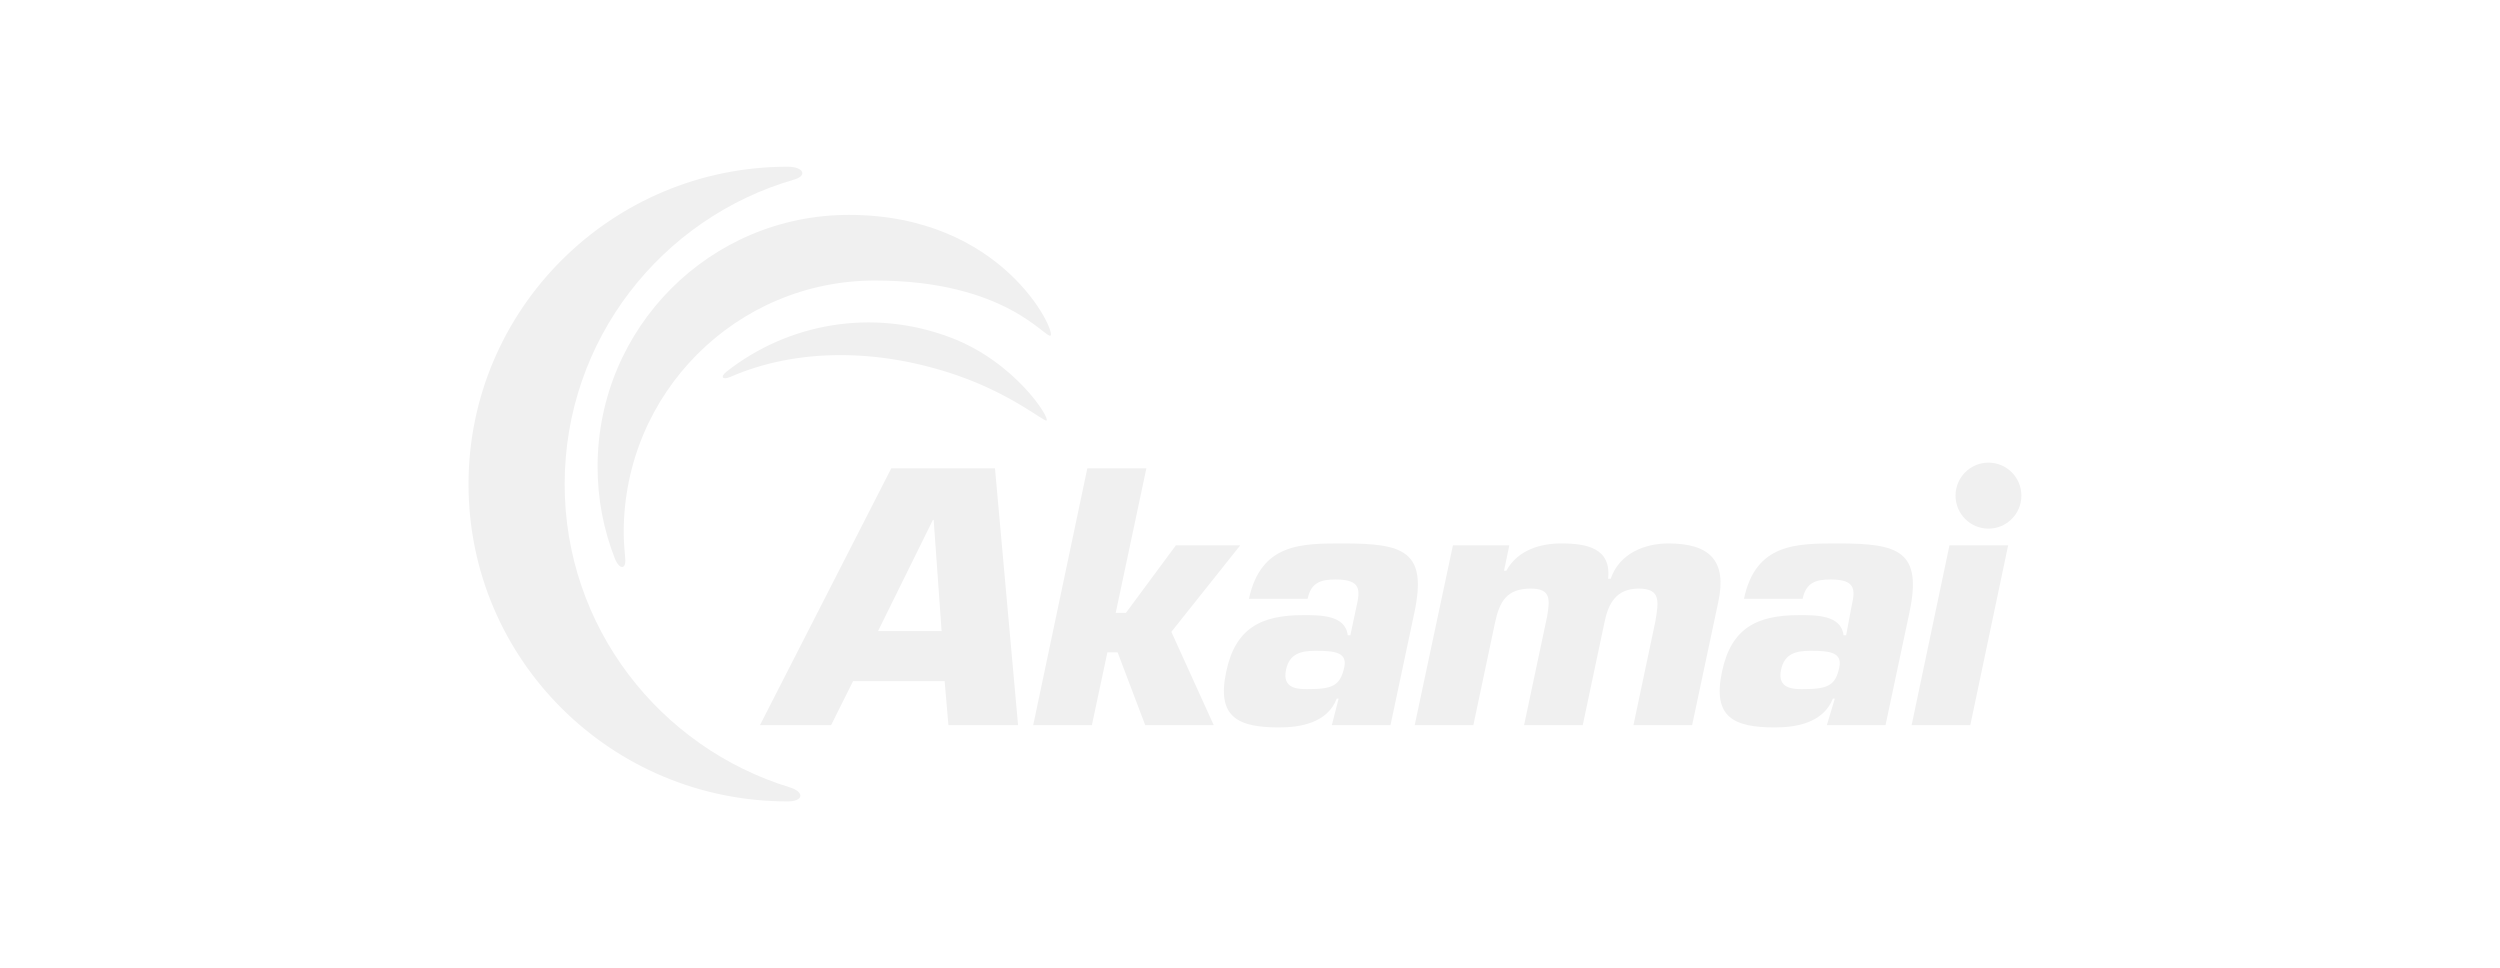
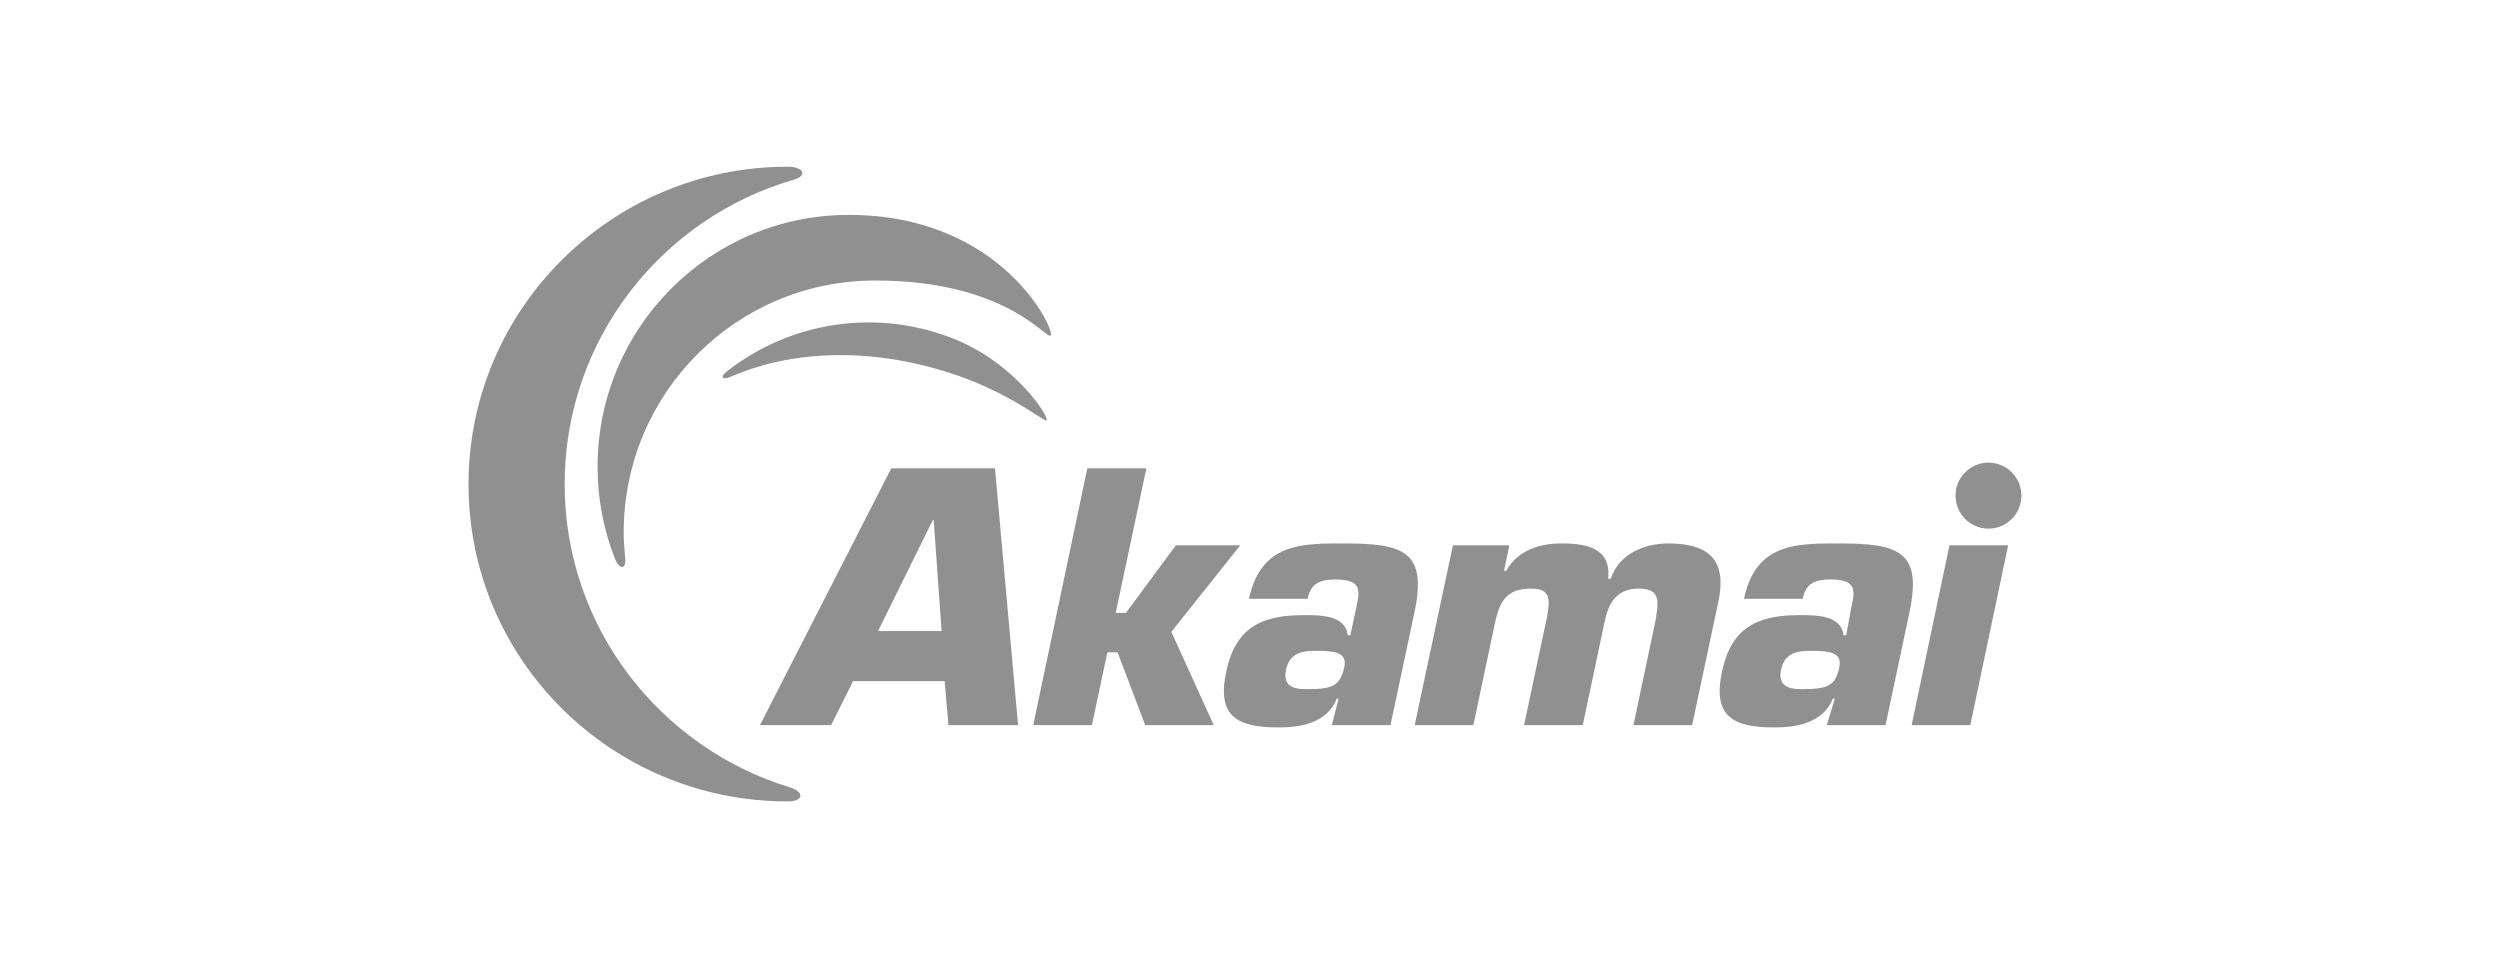
<svg xmlns="http://www.w3.org/2000/svg" width="248" height="96" viewBox="0 0 248 96" fill="none">
-   <path d="M93.408 62.602H87.1L92.544 51.575H92.62L93.408 62.602ZM93.708 67.57L94.084 71.936H100.992L98.702 46.457H88.415L75.387 71.936H82.445L84.623 67.57H93.708Z" fill="#F0F0F0" />
-   <path d="M110.679 60.796H111.692L116.648 54.097H123.031L116.198 62.678L120.403 71.936H113.607L110.867 64.71H109.853L108.314 71.936H102.494L107.863 46.457H113.72L110.679 60.796Z" fill="#F0F0F0" />
-   <path d="M130.502 64.559C132.417 64.559 133.656 64.71 133.356 66.177C132.943 68.059 132.154 68.36 129.714 68.36C128.813 68.36 127.161 68.36 127.574 66.441C127.912 64.823 129.075 64.559 130.502 64.559ZM132.117 71.936H137.936L140.301 60.796C141.615 54.661 139.25 53.909 133.28 53.909C129.113 53.909 125.096 53.871 123.894 59.403H129.714C130.052 57.785 131.028 57.484 132.492 57.484C135.045 57.484 134.932 58.538 134.557 60.194L133.956 63.016H133.693C133.468 60.984 130.915 61.022 129.263 61.022C125.058 61.022 122.543 62.339 121.642 66.629C120.666 71.183 122.843 72.161 126.898 72.161C128.925 72.161 131.666 71.747 132.605 69.301H132.792L132.117 71.936Z" fill="#F0F0F0" />
-   <path d="M149.724 54.097L149.198 56.618H149.424C150.587 54.511 152.878 53.909 154.868 53.909C157.383 53.909 159.861 54.36 159.523 57.409H159.786C160.649 54.85 163.24 53.909 165.493 53.909C169.585 53.909 171.349 55.602 170.448 59.742L167.858 71.936H162.038L164.216 61.624C164.516 59.742 164.817 58.387 162.564 58.387C160.311 58.387 159.523 59.893 159.148 61.812L157.008 71.936H151.188L153.478 61.135C153.741 59.516 153.891 58.387 151.864 58.387C149.461 58.387 148.748 59.667 148.297 61.812L146.157 71.936H140.338L144.13 54.097H149.724Z" fill="#F0F0F0" />
-   <path d="M179.61 64.559C181.487 64.559 182.763 64.71 182.463 66.177C182.088 68.059 181.262 68.36 178.821 68.36C177.958 68.36 176.268 68.36 176.681 66.441C177.019 64.823 178.183 64.559 179.61 64.559ZM181.224 71.936H187.043L189.409 60.796C190.723 54.661 188.358 53.909 182.388 53.909C178.221 53.909 174.166 53.871 173.002 59.403H178.821C179.159 57.785 180.135 57.484 181.6 57.484C184.153 57.484 184.04 58.538 183.664 60.194L183.139 63.016H182.876C182.651 60.984 180.098 61.022 178.446 61.022C174.241 61.022 171.725 62.339 170.824 66.629C169.848 71.183 172.026 72.161 176.081 72.161C178.108 72.161 180.849 71.747 181.825 69.301H182.013L181.224 71.936Z" fill="#F0F0F0" />
-   <path d="M195.453 71.935H189.634L193.388 54.097H199.208L195.453 71.935Z" fill="#F0F0F0" />
-   <path d="M78.353 78.108C65.437 74.156 56.014 62.188 56.014 48.038C56.014 33.699 65.625 21.618 78.766 17.817C80.117 17.441 79.742 16.538 78.127 16.538C60.669 16.538 46.477 30.651 46.477 48.038C46.477 65.425 60.632 79.5 78.127 79.5C79.742 79.5 79.817 78.559 78.353 78.108Z" fill="#F0F0F0" />
-   <path d="M62.021 55.377C61.946 54.549 61.871 53.683 61.871 52.817C61.871 39.006 73.022 27.828 86.8 27.828C99.828 27.828 103.733 33.661 104.221 33.285C104.746 32.871 99.49 21.317 84.21 21.317C70.431 21.317 59.28 32.495 59.28 46.307C59.28 49.506 59.881 52.554 60.97 55.339C61.42 56.543 62.134 56.543 62.021 55.377Z" fill="#F0F0F0" />
-   <path d="M72.458 37.387C78.915 34.564 87.062 34.489 95.059 37.274C100.428 39.156 103.544 41.828 103.807 41.715C104.22 41.527 100.691 35.882 94.271 33.473C86.499 30.538 78.164 32.081 72.082 36.86C71.406 37.387 71.669 37.726 72.458 37.387Z" fill="#F0F0F0" />
-   <path d="M200.522 49.167C200.522 50.973 199.058 52.441 197.256 52.441C195.453 52.441 193.989 50.973 193.989 49.167C193.989 47.36 195.453 45.893 197.256 45.893C199.058 45.893 200.522 47.36 200.522 49.167Z" fill="#F0F0F0" />
+   <path d="M93.408 62.602H87.1L92.544 51.575H92.62L93.408 62.602ZM93.708 67.57L94.084 71.936H100.992L98.702 46.457H88.415L75.387 71.936H82.445L84.623 67.57H93.708Z" fill="#909090" />
+   <path d="M110.679 60.796H111.692L116.648 54.097H123.031L116.198 62.678L120.403 71.936H113.607L110.867 64.71H109.853L108.314 71.936H102.494L107.863 46.457H113.72L110.679 60.796Z" fill="#909090" />
+   <path d="M130.502 64.559C132.417 64.559 133.656 64.71 133.356 66.177C132.943 68.059 132.154 68.36 129.714 68.36C128.813 68.36 127.161 68.36 127.574 66.441C127.912 64.823 129.075 64.559 130.502 64.559ZM132.117 71.936H137.936L140.301 60.796C141.615 54.661 139.25 53.909 133.28 53.909C129.113 53.909 125.096 53.871 123.894 59.403H129.714C130.052 57.785 131.028 57.484 132.492 57.484C135.045 57.484 134.932 58.538 134.557 60.194L133.956 63.016H133.693C133.468 60.984 130.915 61.022 129.263 61.022C125.058 61.022 122.543 62.339 121.642 66.629C120.666 71.183 122.843 72.161 126.898 72.161C128.925 72.161 131.666 71.747 132.605 69.301H132.792L132.117 71.936Z" fill="#909090" />
+   <path d="M149.724 54.097L149.198 56.618H149.424C150.587 54.511 152.878 53.909 154.868 53.909C157.383 53.909 159.861 54.36 159.523 57.409H159.786C160.649 54.85 163.24 53.909 165.493 53.909C169.585 53.909 171.349 55.602 170.448 59.742L167.858 71.936H162.038L164.216 61.624C164.516 59.742 164.817 58.387 162.564 58.387C160.311 58.387 159.523 59.893 159.148 61.812L157.008 71.936H151.188L153.478 61.135C153.741 59.516 153.891 58.387 151.864 58.387C149.461 58.387 148.748 59.667 148.297 61.812L146.157 71.936H140.338L144.13 54.097H149.724Z" fill="#909090" />
+   <path d="M179.61 64.559C181.487 64.559 182.763 64.71 182.463 66.177C182.088 68.059 181.262 68.36 178.821 68.36C177.958 68.36 176.268 68.36 176.681 66.441C177.019 64.823 178.183 64.559 179.61 64.559ZM181.224 71.936H187.043L189.409 60.796C190.723 54.661 188.358 53.909 182.388 53.909C178.221 53.909 174.166 53.871 173.002 59.403H178.821C179.159 57.785 180.135 57.484 181.6 57.484C184.153 57.484 184.04 58.538 183.664 60.194L183.139 63.016H182.876C182.651 60.984 180.098 61.022 178.446 61.022C174.241 61.022 171.725 62.339 170.824 66.629C169.848 71.183 172.026 72.161 176.081 72.161C178.108 72.161 180.849 71.747 181.825 69.301H182.013L181.224 71.936Z" fill="#909090" />
+   <path d="M195.453 71.935H189.634L193.388 54.097H199.208L195.453 71.935Z" fill="#909090" />
+   <path d="M78.353 78.108C65.437 74.156 56.014 62.188 56.014 48.038C56.014 33.699 65.625 21.618 78.766 17.817C80.117 17.441 79.742 16.538 78.127 16.538C60.669 16.538 46.477 30.651 46.477 48.038C46.477 65.425 60.632 79.5 78.127 79.5C79.742 79.5 79.817 78.559 78.353 78.108Z" fill="#909090" />
+   <path d="M62.021 55.377C61.946 54.549 61.871 53.683 61.871 52.817C61.871 39.006 73.022 27.828 86.8 27.828C99.828 27.828 103.733 33.661 104.221 33.285C104.746 32.871 99.49 21.317 84.21 21.317C70.431 21.317 59.28 32.495 59.28 46.307C59.28 49.506 59.881 52.554 60.97 55.339C61.42 56.543 62.134 56.543 62.021 55.377Z" fill="#909090" />
+   <path d="M72.458 37.387C78.915 34.564 87.062 34.489 95.059 37.274C100.428 39.156 103.544 41.828 103.807 41.715C104.22 41.527 100.691 35.882 94.271 33.473C86.499 30.538 78.164 32.081 72.082 36.86C71.406 37.387 71.669 37.726 72.458 37.387Z" fill="#909090" />
+   <path d="M200.522 49.167C200.522 50.973 199.058 52.441 197.256 52.441C195.453 52.441 193.989 50.973 193.989 49.167C193.989 47.36 195.453 45.893 197.256 45.893C199.058 45.893 200.522 47.36 200.522 49.167Z" fill="#909090" />
</svg>
